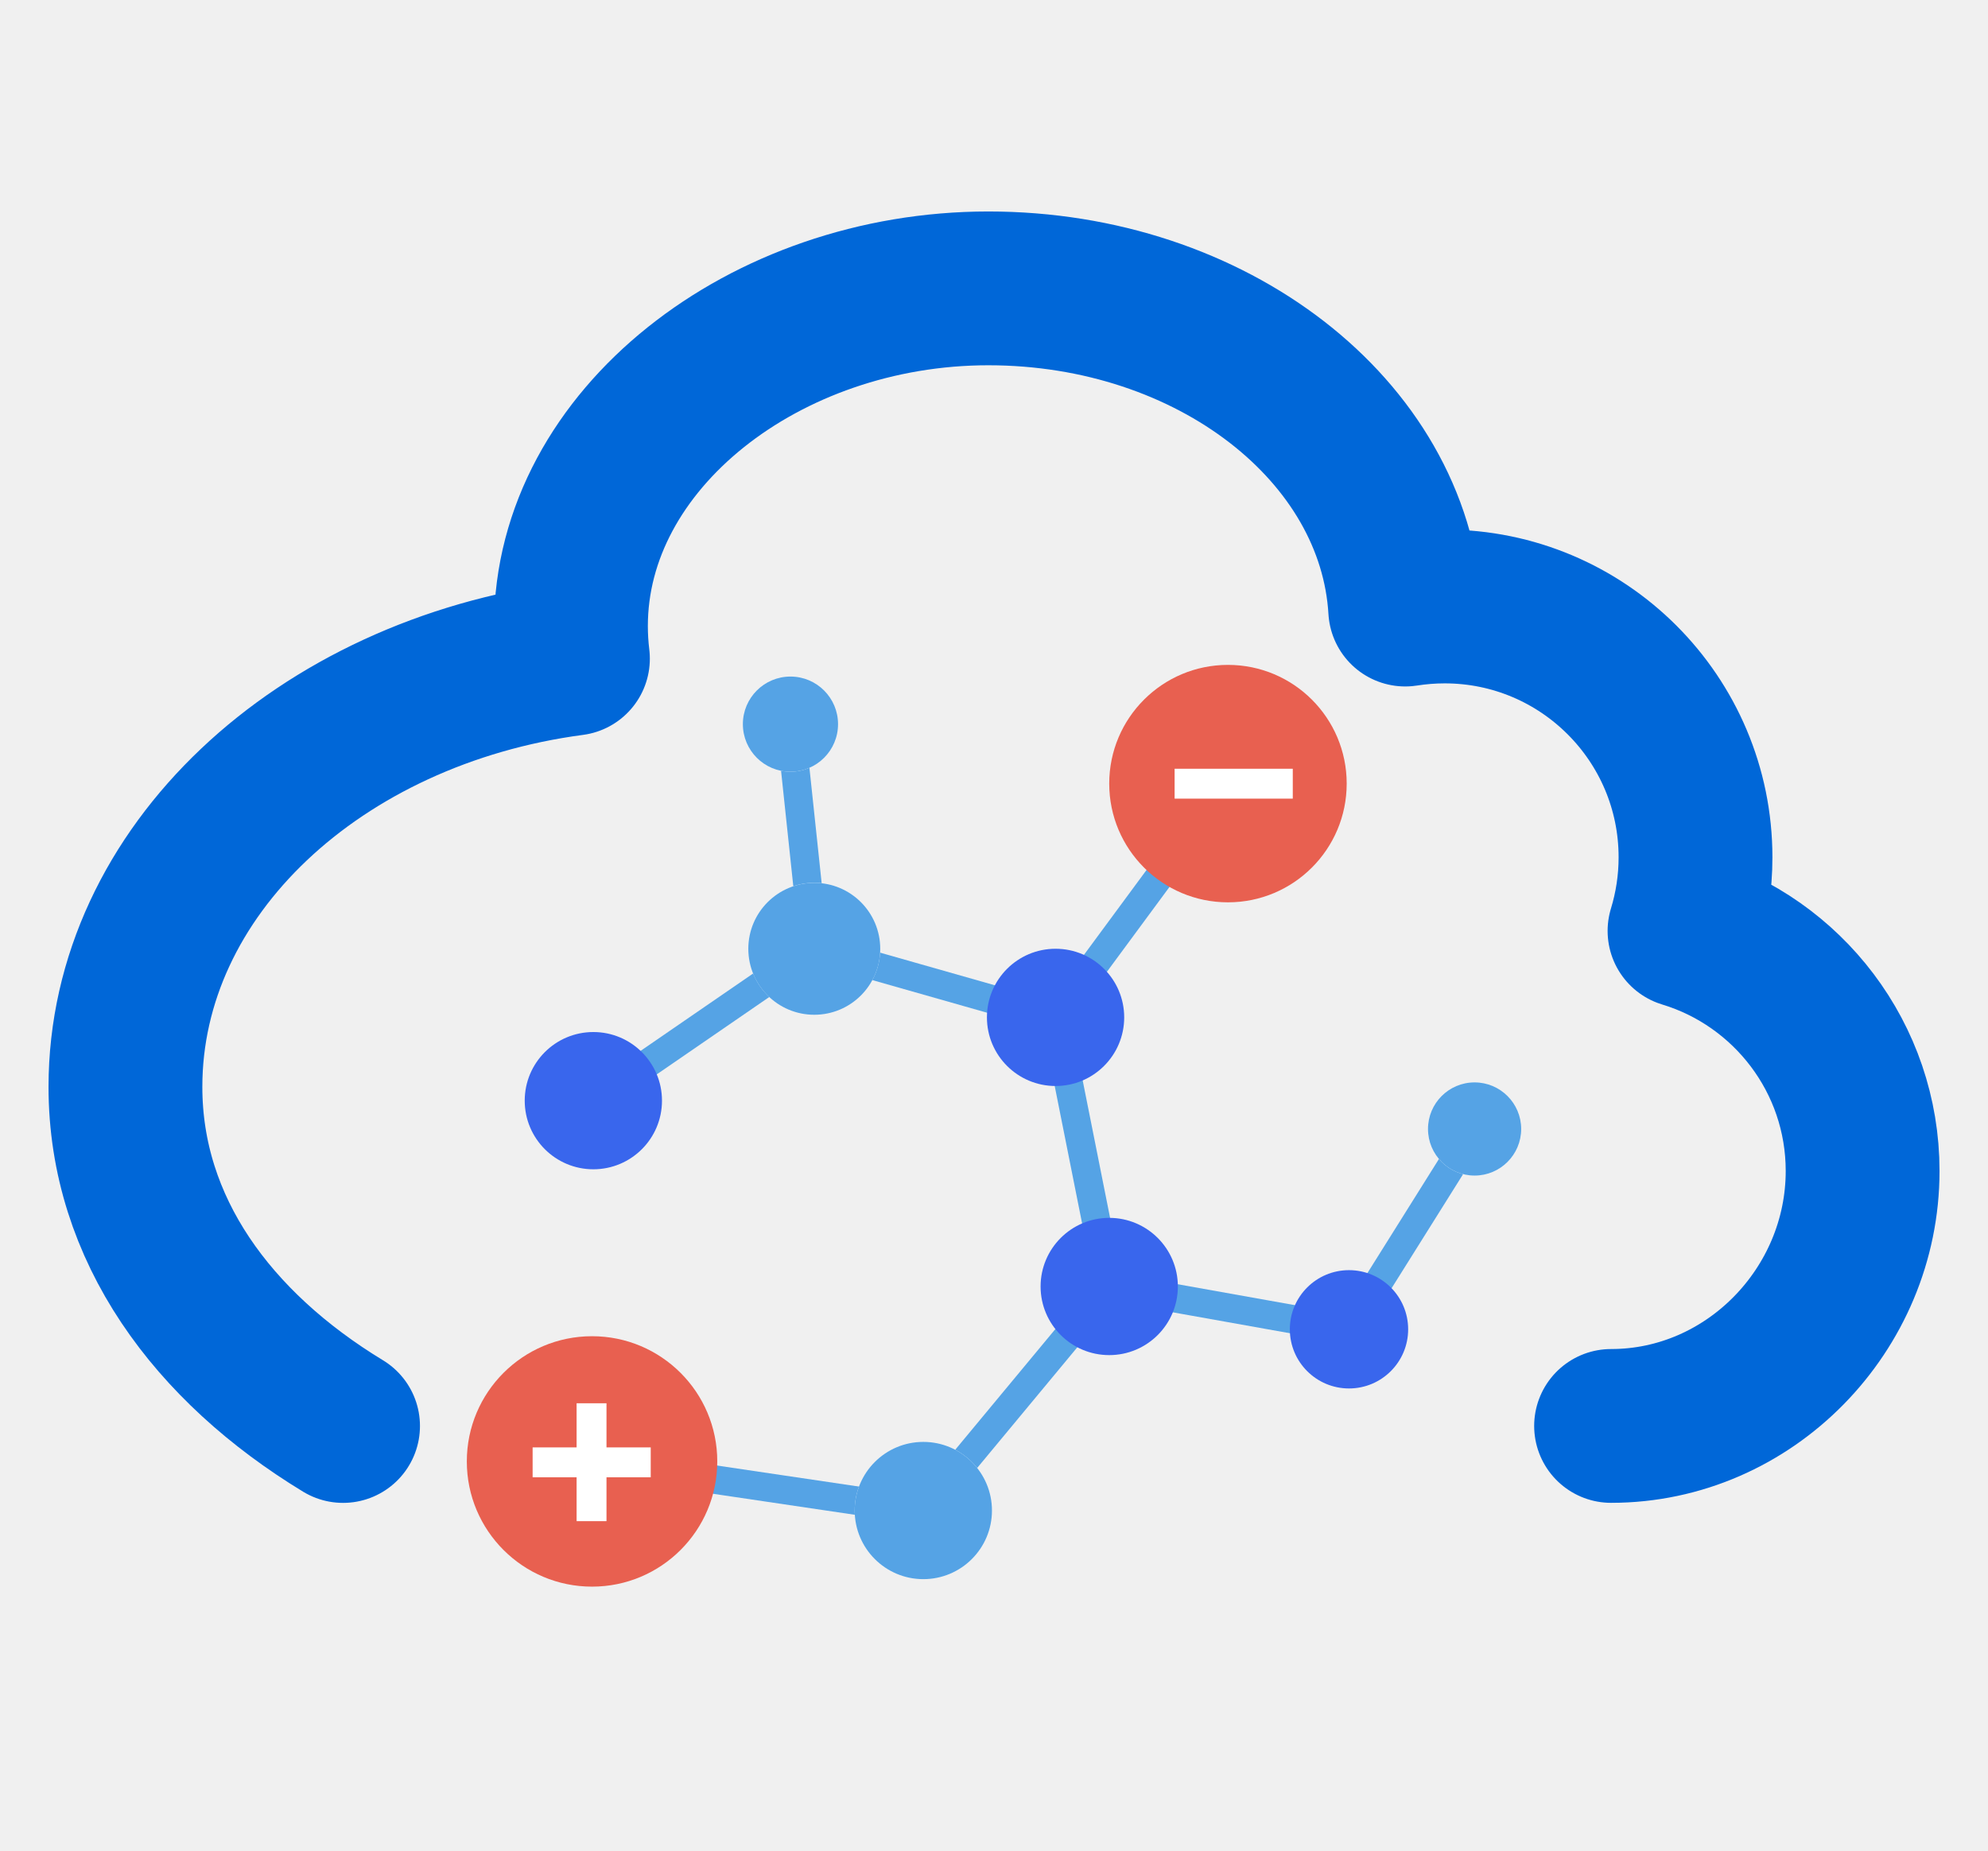
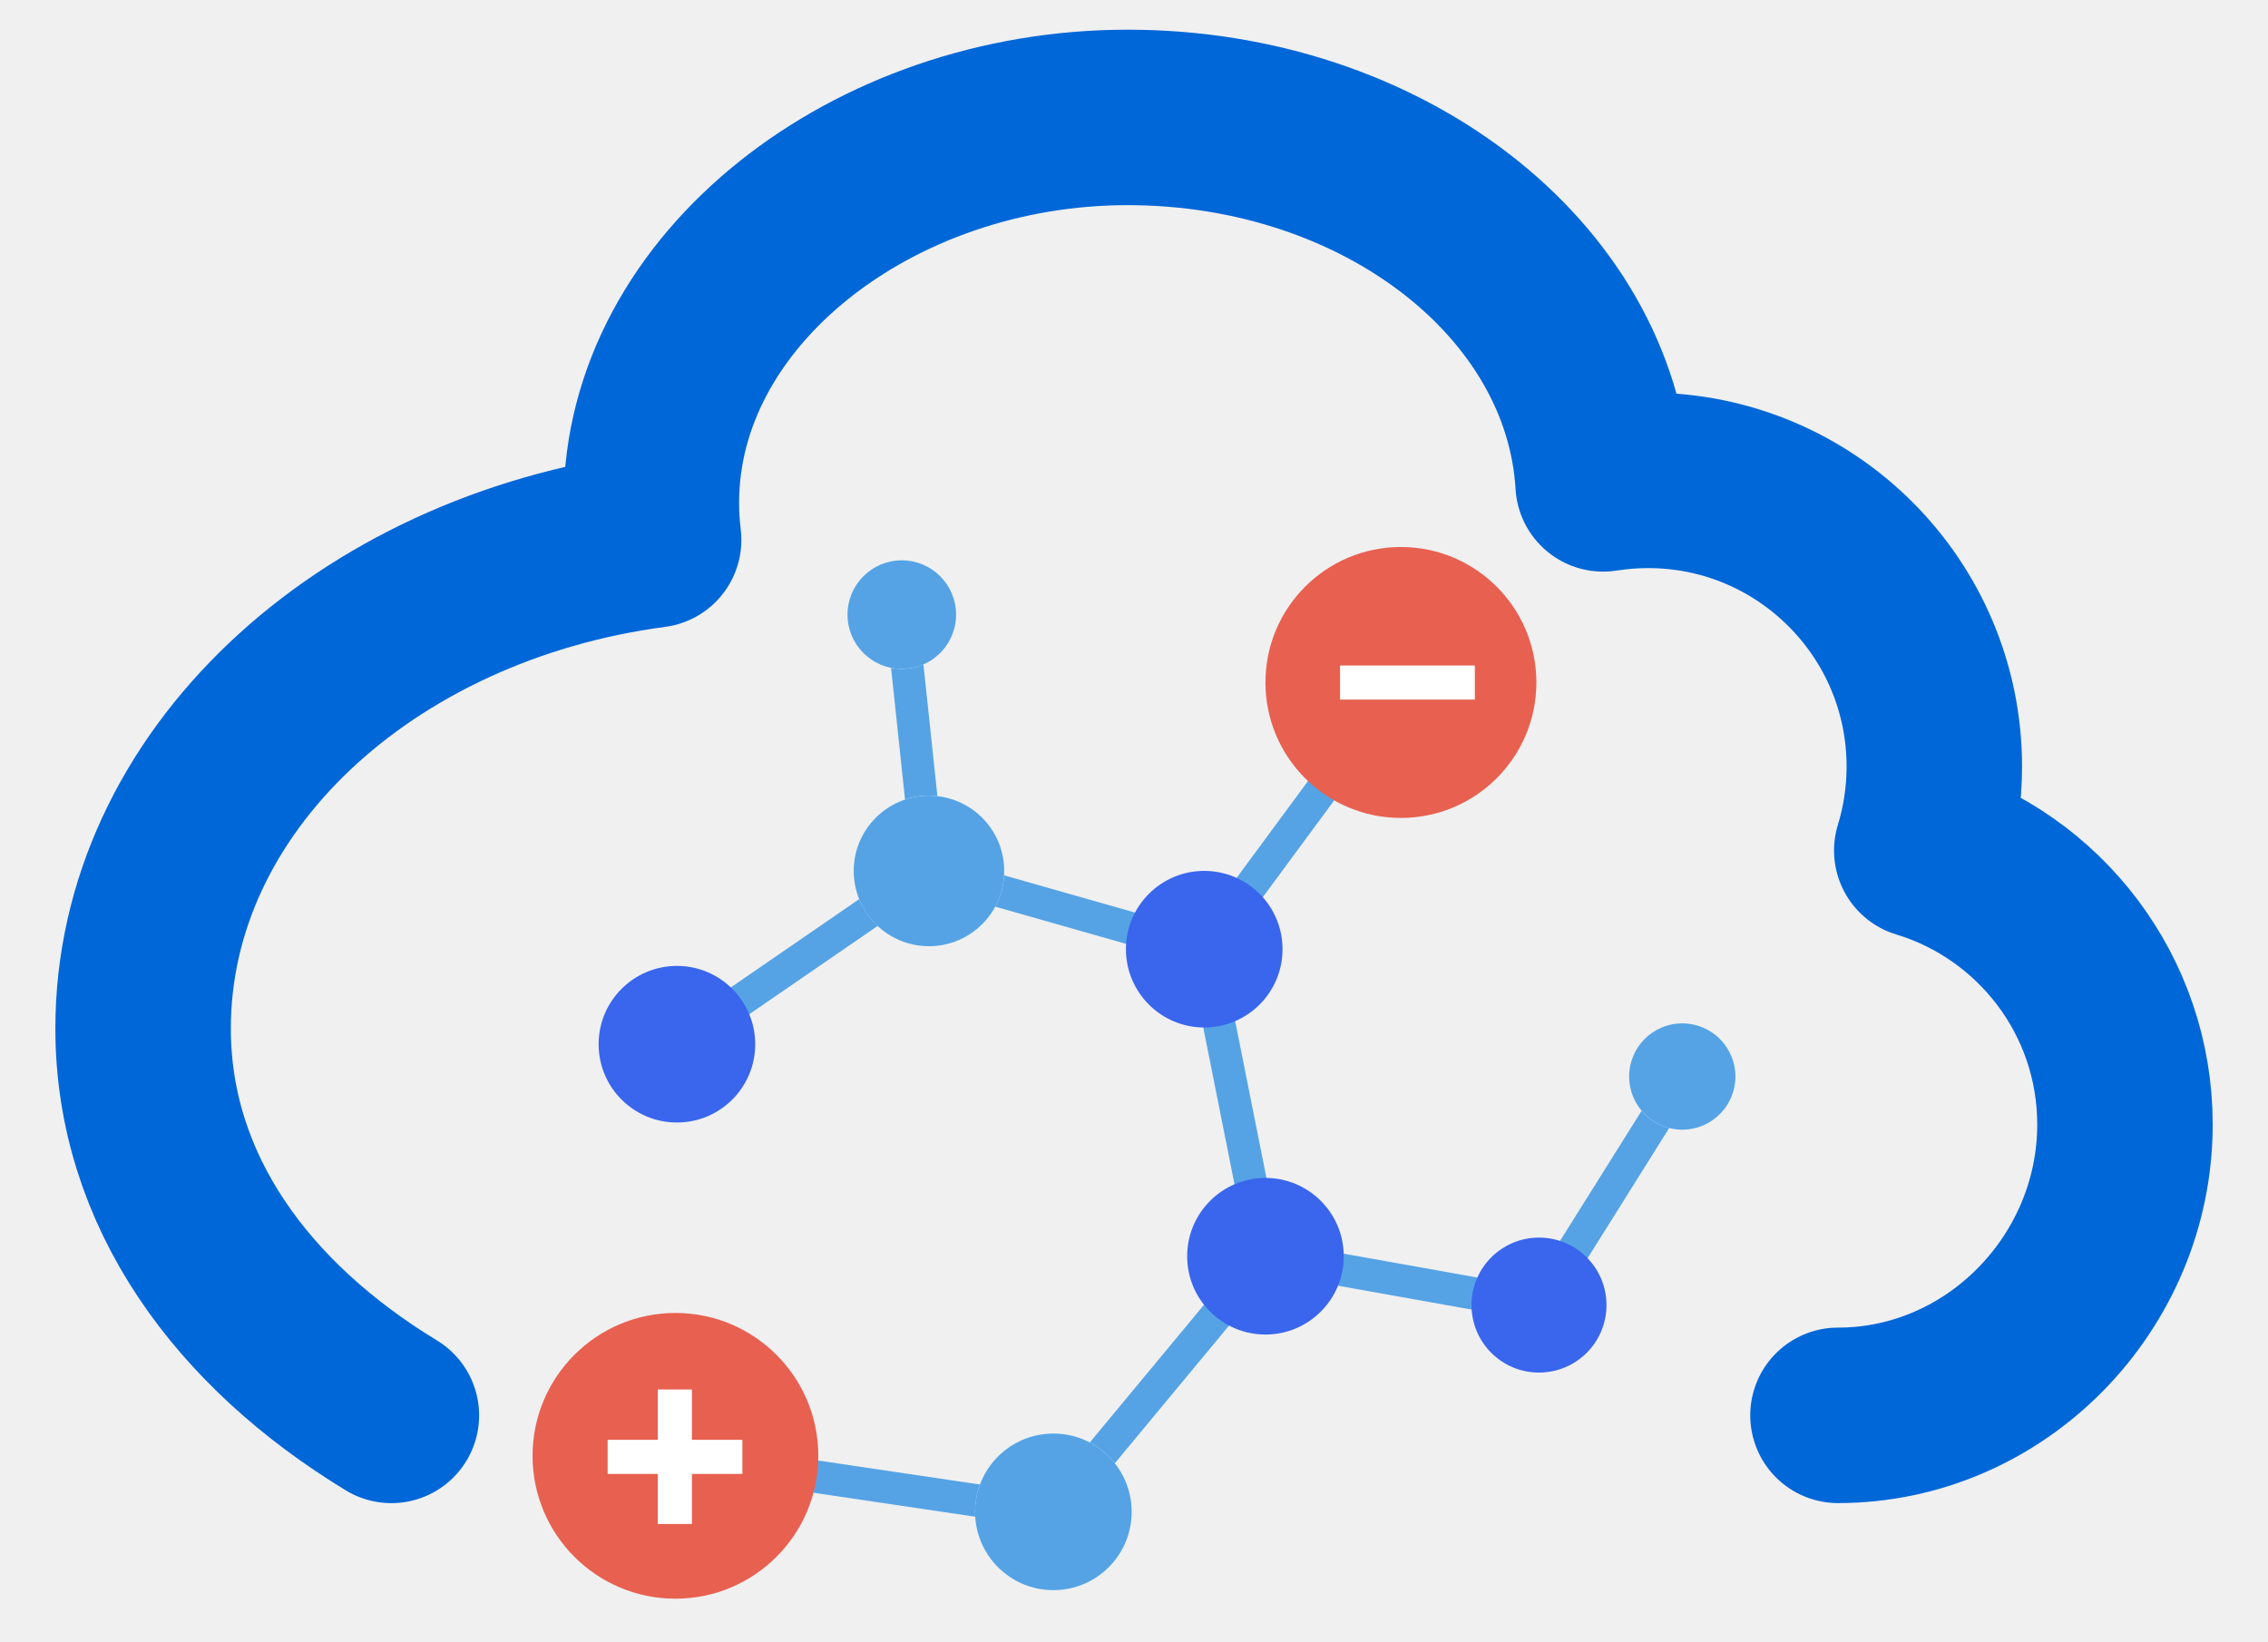
- <svg xmlns="http://www.w3.org/2000/svg" id="Layer_1" viewBox="0 0 379.74 353.54">
+ <svg xmlns="http://www.w3.org/2000/svg" id="Layer_1" viewBox="0 0 379.74 274.85">
  <defs>
    <style>.cls-1{fill:#3966ed;}.cls-2{fill:#e9f6ff;}.cls-3{stroke:#55a3e5;stroke-miterlimit:10;stroke-width:5.45px;}.cls-3,.cls-4{fill:none;}.cls-5{fill:#55a3e5;}.cls-6{fill:#fff;}.cls-7{fill:#e86050;}.cls-4{stroke:#0067d8;stroke-linecap:round;stroke-linejoin:round;stroke-width:29.38px;}</style>
  </defs>
-   <polyline class="cls-3" points="113.34 210.27 155.54 181.25 201.63 194.36 211.88 245.77 176.37 288.57 113.09 279.19" />
-   <line class="cls-3" x1="150.99" y1="138.34" x2="155.54" y2="181.25" />
-   <line class="cls-3" x1="234.56" y1="149.7" x2="201.63" y2="194.36" />
-   <polyline class="cls-3" points="281.67 215.68 257.68 253.95 211.88 245.77" />
-   <path class="cls-4" d="M307.74,272.41c26.47,0,48.05-22.23,48.05-48.7,0-21.63-14.34-39.91-34.02-45.87,1.36-4.45,2.1-9.17,2.1-14.06,0-26.47-21.46-47.92-47.92-47.92-2.56,0-5.07.21-7.53.59-2.03-34.17-36.9-61.36-79.63-61.36s-79.73,28.88-79.73,64.51c0,2.1.13,4.18.38,6.23-48.48,6.43-85.48,40.6-85.48,81.81,0,27.19,16.68,49.66,41.57,64.78" />
-   <circle class="cls-7" cx="113.09" cy="279.19" r="23.92" />
-   <circle class="cls-7" cx="234.56" cy="149.7" r="22.68" />
-   <circle class="cls-2" cx="176.37" cy="288.57" r="13.11" />
-   <path class="cls-5" d="M176.37,275.46c-7.24,0-13.11,5.87-13.11,13.11s5.87,13.11,13.11,13.11,13.11-5.87,13.11-13.11-5.87-13.11-13.11-13.11h0Z" />
-   <circle class="cls-1" cx="211.88" cy="245.77" r="13.11" />
-   <circle class="cls-1" cx="201.63" cy="194.36" r="13.11" />
-   <circle class="cls-1" cx="113.34" cy="210.27" r="13.11" />
-   <circle class="cls-2" cx="155.54" cy="181.25" r="12.6" />
-   <path class="cls-5" d="M155.54,168.66c-6.96,0-12.6,5.64-12.6,12.6s5.64,12.6,12.6,12.6,12.6-5.64,12.6-12.6-5.64-12.6-12.6-12.6h0Z" />
-   <circle class="cls-2" cx="150.99" cy="138.34" r="9.09" />
-   <path class="cls-5" d="M150.99,129.25c-5.02,0-9.09,4.07-9.09,9.09s4.07,9.09,9.09,9.09,9.09-4.07,9.09-9.09-4.07-9.09-9.09-9.09h0Z" />
-   <circle class="cls-1" cx="257.68" cy="253.95" r="11.3" />
-   <circle class="cls-2" cx="281.67" cy="215.68" r="8.9" />
-   <path class="cls-5" d="M281.67,206.78c-4.92,0-8.9,3.99-8.9,8.9s3.99,8.9,8.9,8.9,8.9-3.99,8.9-8.9-3.99-8.9-8.9-8.9h0Z" />
-   <path class="cls-6" d="M101.74,276.51h8.4v-8.43h5.71v8.43h8.45v5.71h-8.45v8.38h-5.71v-8.38h-8.4v-5.71Z" />
-   <path class="cls-6" d="M224.37,146.86h22.57v5.71h-22.57v-5.71Z" />
+   <polyline class="cls-3" points="113.34 174.84 155.54 145.82 201.63 158.93 211.88 210.34 176.37 253.14 113.09 243.76" />
+   <line class="cls-3" x1="150.99" y1="102.91" x2="155.54" y2="145.82" />
+   <line class="cls-3" x1="234.56" y1="114.27" x2="201.63" y2="158.93" />
+   <polyline class="cls-3" points="281.67 180.25 257.68 218.52 211.88 210.34" />
+   <path class="cls-4" d="M307.74,236.98c26.47,0,48.05-22.23,48.05-48.7,0-21.63-14.34-39.91-34.02-45.87,1.36-4.45,2.1-9.17,2.1-14.06,0-26.47-21.46-47.92-47.92-47.92-2.56,0-5.07.21-7.53.59-2.03-34.17-36.9-61.36-79.63-61.36s-79.73,28.88-79.73,64.51c0,2.1.13,4.18.38,6.23-48.48,6.43-85.48,40.6-85.48,81.81,0,27.19,16.68,49.66,41.57,64.78" />
+   <circle class="cls-7" cx="113.09" cy="243.76" r="23.92" />
+   <circle class="cls-7" cx="234.56" cy="114.27" r="22.68" />
+   <circle class="cls-2" cx="176.37" cy="253.14" r="13.11" />
+   <path class="cls-5" d="M176.37,240.03c-7.24,0-13.11,5.87-13.11,13.11s5.87,13.11,13.11,13.11,13.11-5.87,13.11-13.11-5.87-13.11-13.11-13.11h0Z" />
+   <circle class="cls-1" cx="211.88" cy="210.34" r="13.11" />
+   <circle class="cls-1" cx="201.63" cy="158.93" r="13.11" />
+   <circle class="cls-1" cx="113.34" cy="174.84" r="13.11" />
+   <circle class="cls-2" cx="155.54" cy="145.82" r="12.6" />
+   <path class="cls-5" d="M155.54,133.23c-6.96,0-12.6,5.64-12.6,12.6s5.64,12.6,12.6,12.6,12.6-5.64,12.6-12.6-5.64-12.6-12.6-12.6h0Z" />
+   <circle class="cls-2" cx="150.99" cy="102.91" r="9.09" />
+   <path class="cls-5" d="M150.99,93.82c-5.02,0-9.09,4.07-9.09,9.09s4.07,9.09,9.09,9.09,9.09-4.07,9.09-9.09-4.07-9.09-9.09-9.09h0Z" />
+   <circle class="cls-1" cx="257.68" cy="218.52" r="11.3" />
+   <circle class="cls-2" cx="281.67" cy="180.25" r="8.9" />
+   <path class="cls-5" d="M281.67,171.35c-4.92,0-8.9,3.99-8.9,8.9s3.99,8.9,8.9,8.9,8.9-3.99,8.9-8.9-3.99-8.9-8.9-8.9h0Z" />
+   <path class="cls-6" d="M101.74,241.08h8.4v-8.43h5.71v8.43h8.45v5.71h-8.45v8.38h-5.71v-8.38h-8.4v-5.71Z" />
+   <path class="cls-6" d="M224.37,111.43h22.57v5.71h-22.57v-5.71Z" />
</svg>
